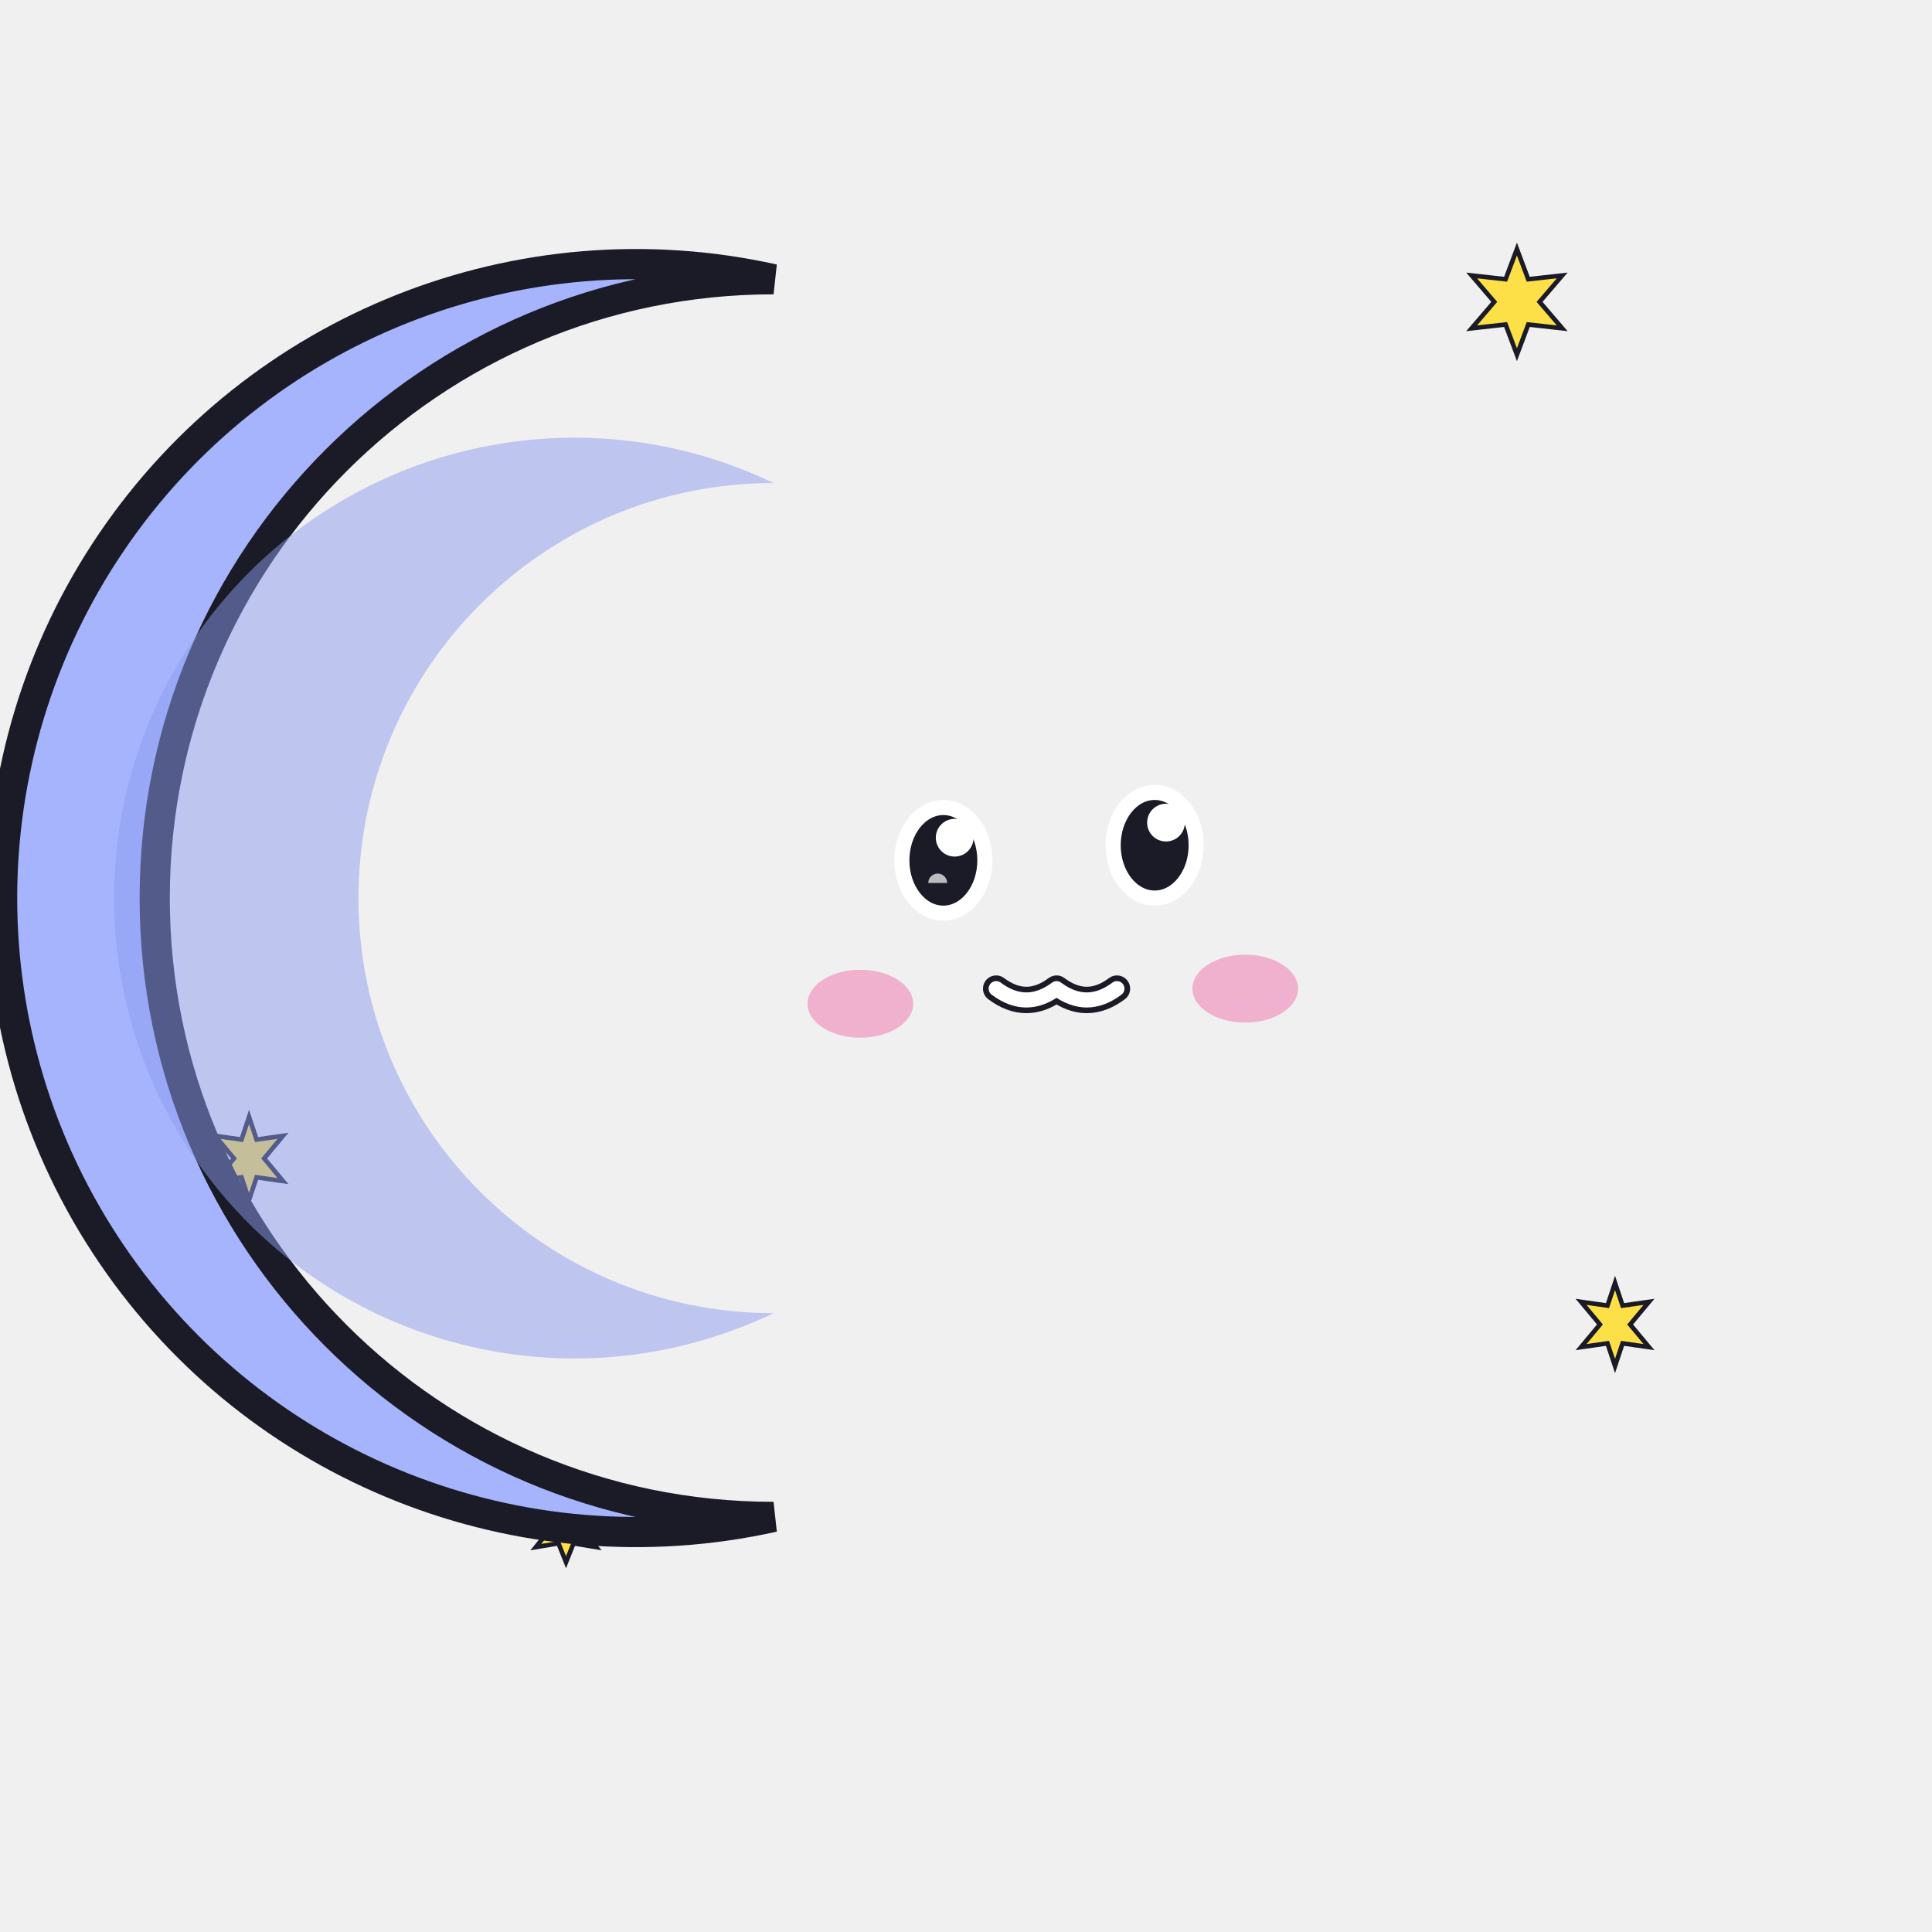
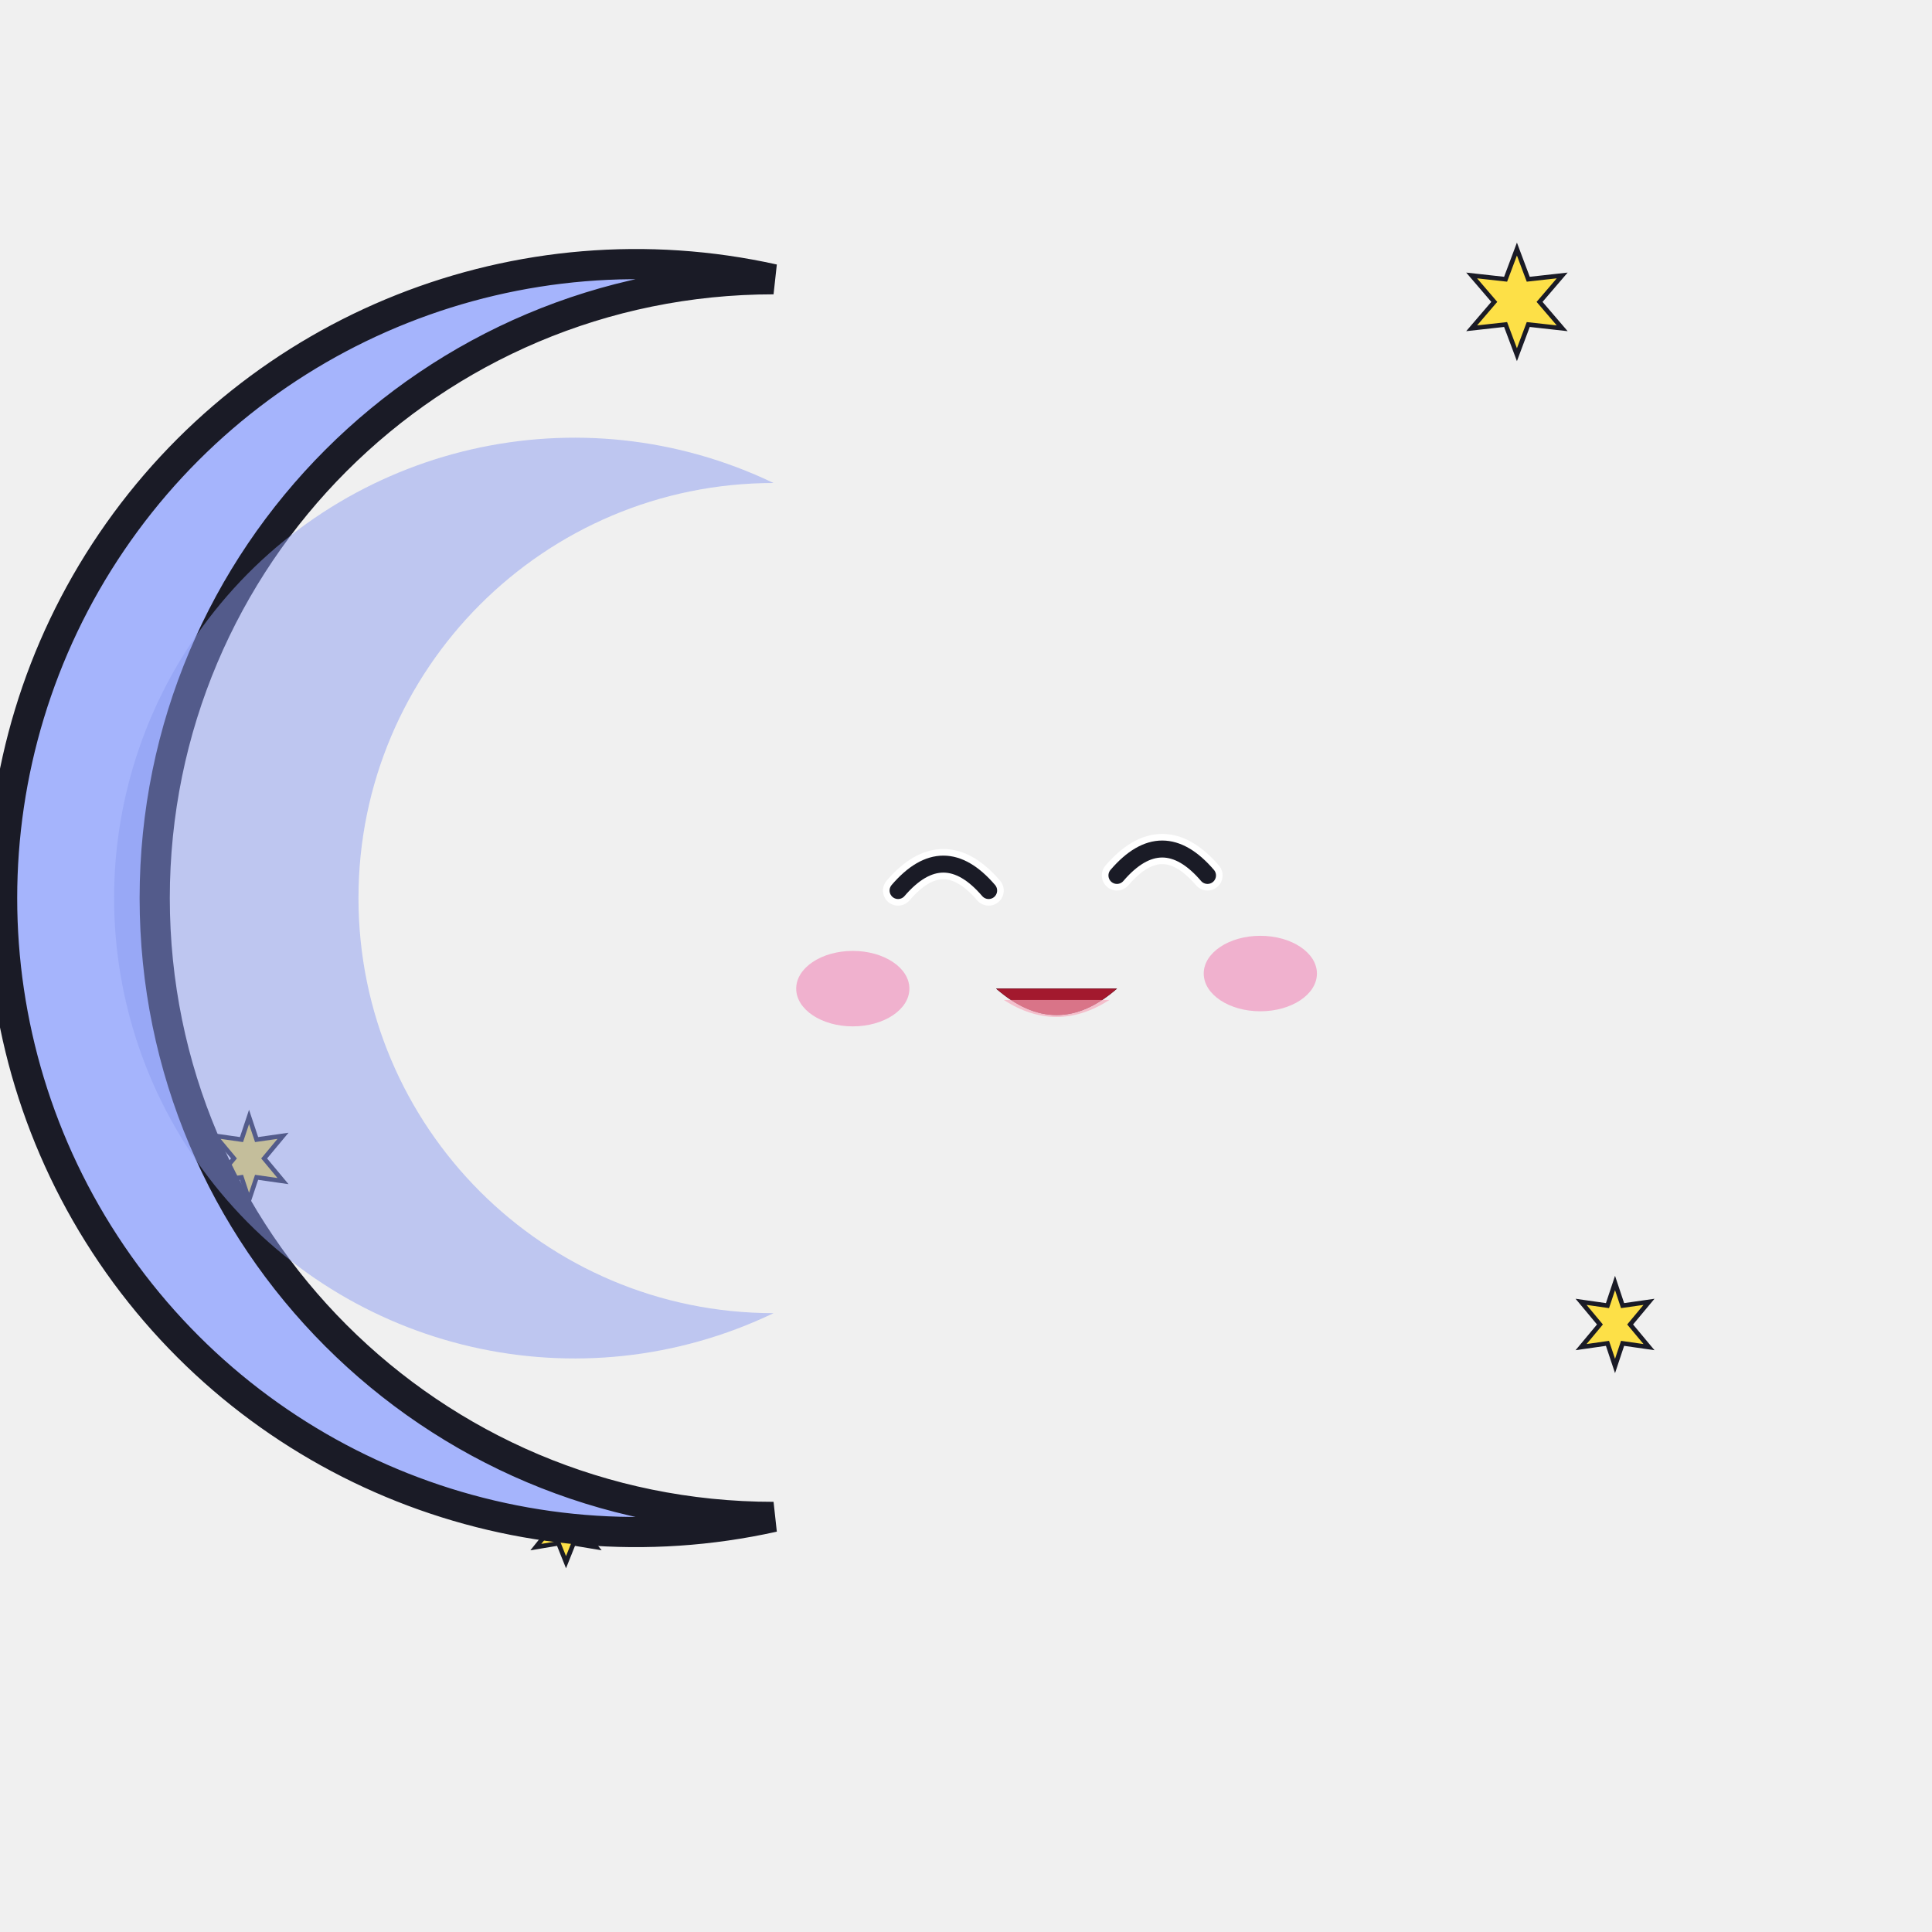
<svg xmlns="http://www.w3.org/2000/svg" width="512" height="512" viewBox="0 0 512 512">
  <g fill="#fde047" stroke="#1a1b26" stroke-width="1.2">
    <path d="M 96 84 l 3 8 9-1-6 7 6 7-9-1-3 8-3-8-9 1 6-7-6-7 9 1 z" />
    <path d="M 402 66 l 3 8 9-1-6 7 6 7-9-1-3 8-3-8-9 1 6-7-6-7 9 1 z" />
    <path d="M 66 296 l 2 6 7-1-5 6 5 6-7-1-2 6-2-6-7 1 5-6-5-6 7 1 z" />
    <path d="M 428 340 l 2 6 7-1-5 6 5 6-7-1-2 6-2-6-7 1 5-6-5-6 7 1 z" />
    <path d="M 150 396 l 2 5 6-1-4 5 4 5-6-1-2 5-2-5-6 1 4-5-4-5 6 1 z" />
  </g>
  <path d="M 205 74 A 168 168 0 1 0 205 402 A 132 132 0 1 1 205 74 Z" fill="#a5b4fc" stroke="#1a1b26" stroke-width="8" stroke-linecap="round" />
  <path d="M 205 128 A 122 122 0 1 0 205 348 A 88 88 0 1 1 205 128 Z" fill="#8b9cf0" opacity="0.5" />
-   <g stroke="#ffffff" stroke-width="4">
-     <ellipse cx="250" cy="228" rx="11" ry="14" fill="#1a1b26" />
-     <ellipse cx="306" cy="224" rx="11" ry="14" fill="#1a1b26" />
+   <g fill="none" stroke-linecap="round">
+     <path d="M 238 236 Q 250 222 262 236" stroke="#ffffff" stroke-width="8" />
+     <path d="M 296 232 Q 308 218 320 232" stroke="#ffffff" stroke-width="8" />
+     <path d="M 238 236 Q 250 222 262 236" stroke="#1a1b26" stroke-width="4.5" />
+     <path d="M 296 232 Q 308 218 320 232" stroke="#1a1b26" stroke-width="4.5" />
  </g>
-   <circle cx="253" cy="222" r="5" fill="#ffffff" />
-   <circle cx="309" cy="218" r="5" fill="#ffffff" />
-   <path d="M 246 234 a 2.5 2.5 0 0 1 5 0" fill="#ffffff" opacity="0.7" />
-   <path d="M 264 262 Q 272 268 280 262 M 280 262 Q 288 268 296 262" stroke="#1a1b26" stroke-width="7" fill="none" stroke-linecap="round" />
-   <path d="M 264 262 Q 272 268 280 262 M 280 262 Q 288 268 296 262" stroke="#ffffff" stroke-width="4" fill="none" stroke-linecap="round" />
-   <ellipse cx="228" cy="266" rx="14" ry="9" fill="#f0a6c8" opacity="0.85" />
-   <ellipse cx="330" cy="262" rx="14" ry="9" fill="#f0a6c8" opacity="0.85" />
+   <path d="M 264 262 Q 280 274 296 262 Z" fill="#1a1b26" stroke="#ffffff" stroke-width="0" />
+   <path d="M 264 262 Q 280 276 296 262" fill="#1a1b26" />
+   <path d="M 264 262 Q 280 276 296 262" fill="#a3192e" />
+   <path d="M 266 265 Q 280 274 294 265" fill="#f6a5b8" opacity="0.65" />
+   <ellipse cx="226" cy="262" rx="15" ry="10" fill="#f0a6c8" opacity="0.85" />
+   <ellipse cx="334" cy="258" rx="15" ry="10" fill="#f0a6c8" opacity="0.85" />
</svg>
